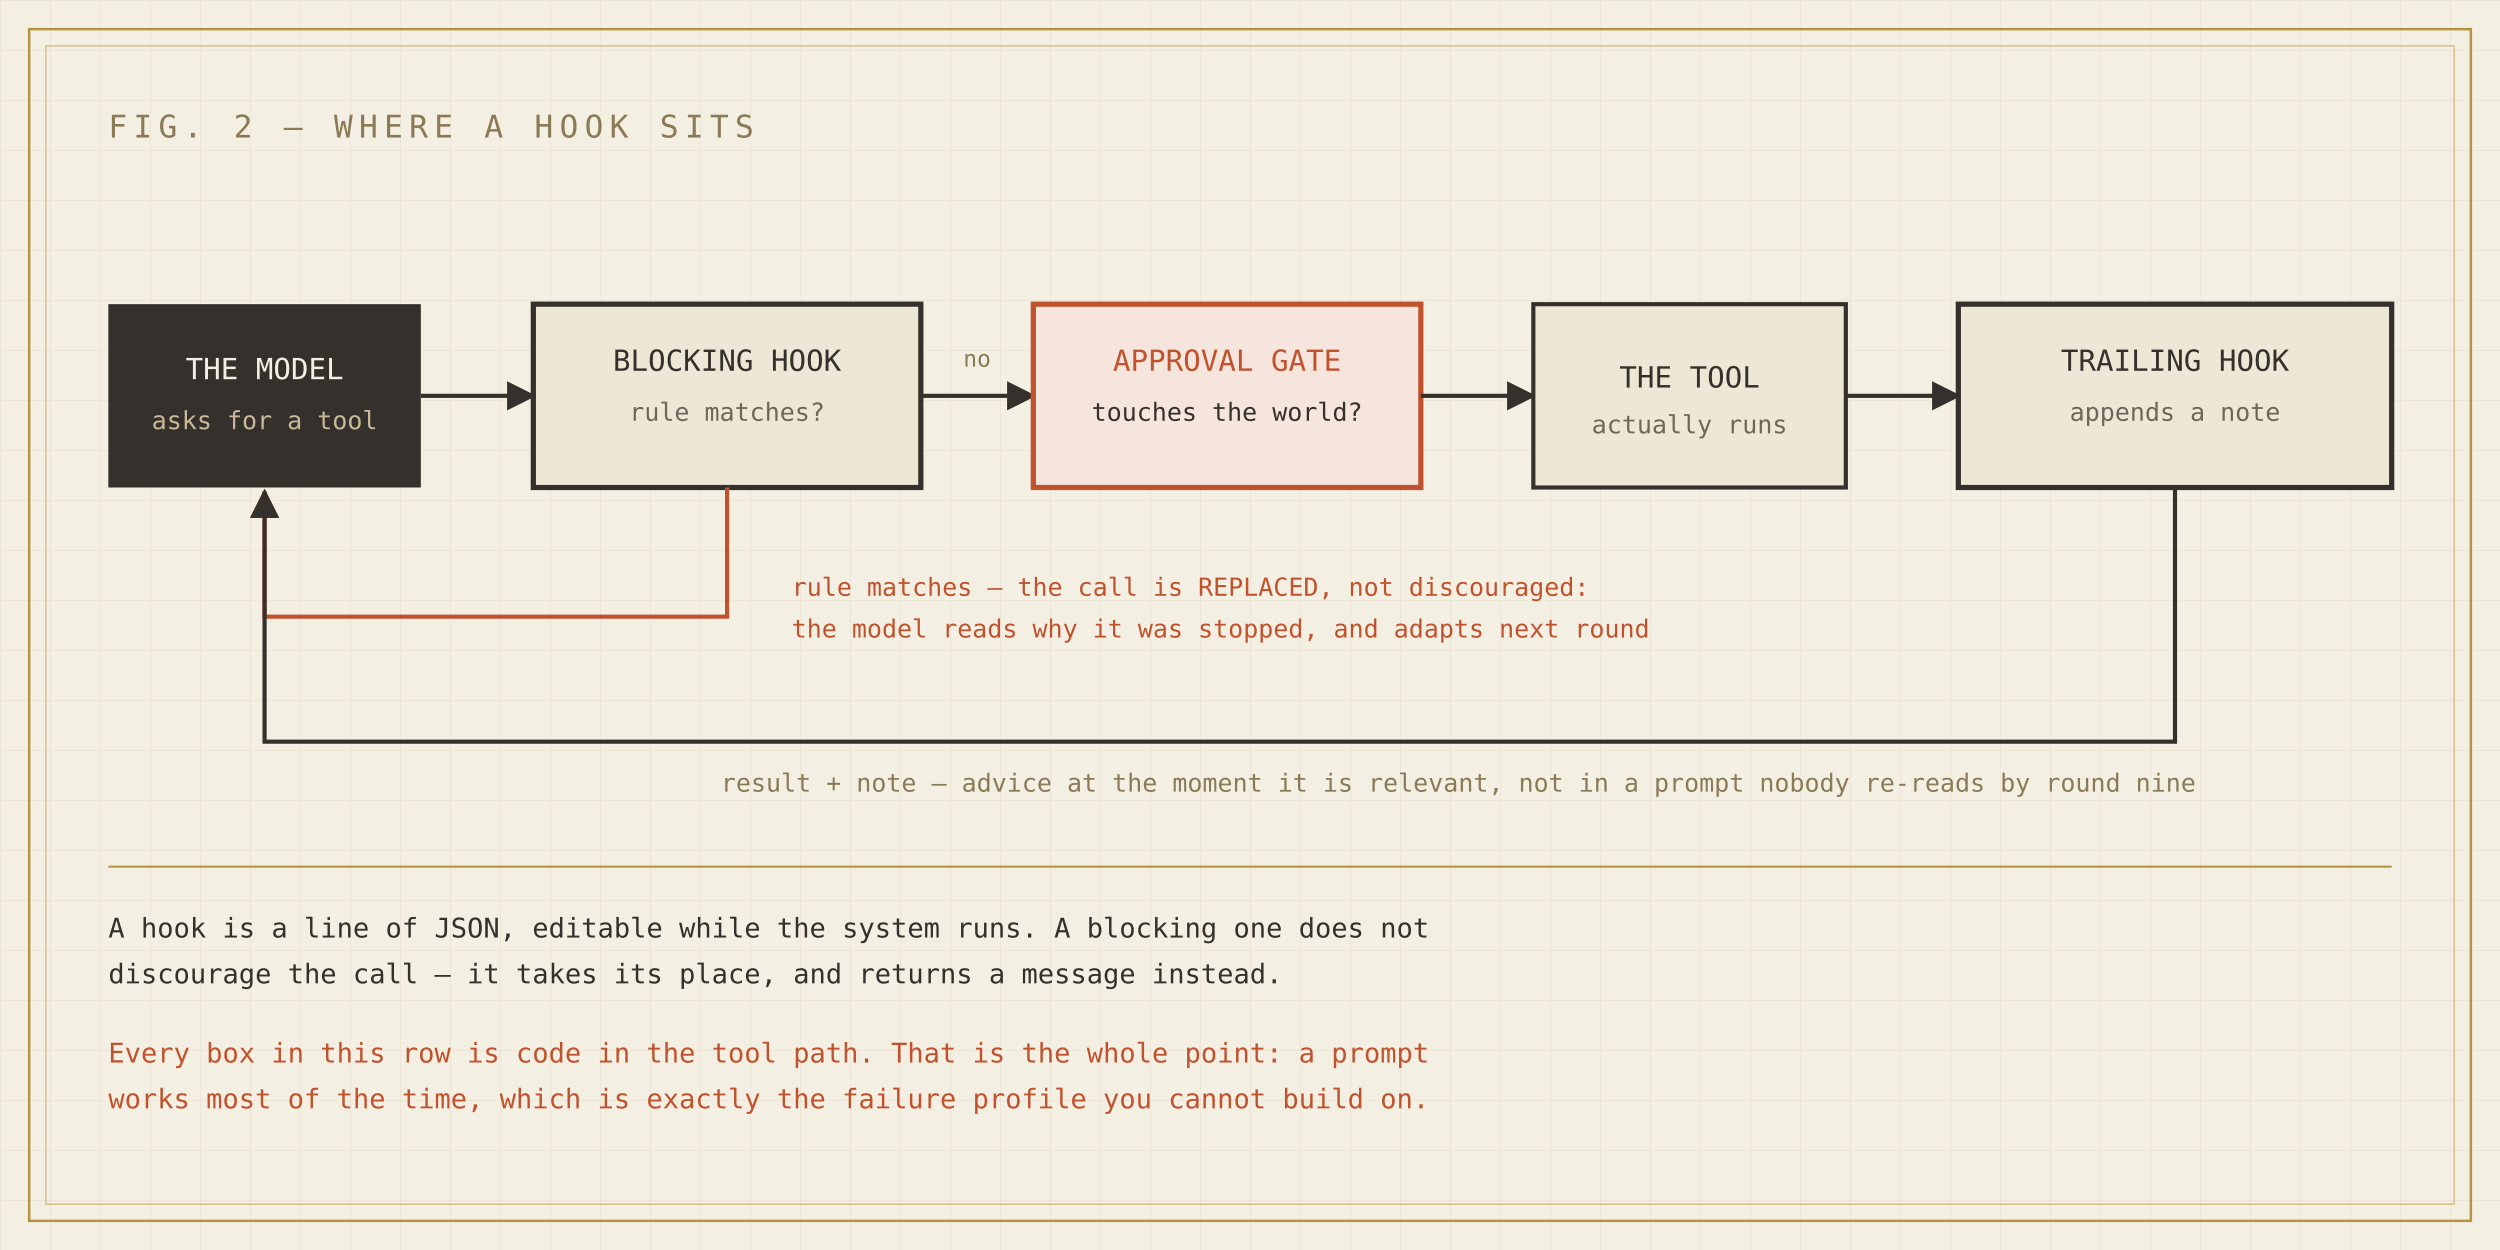
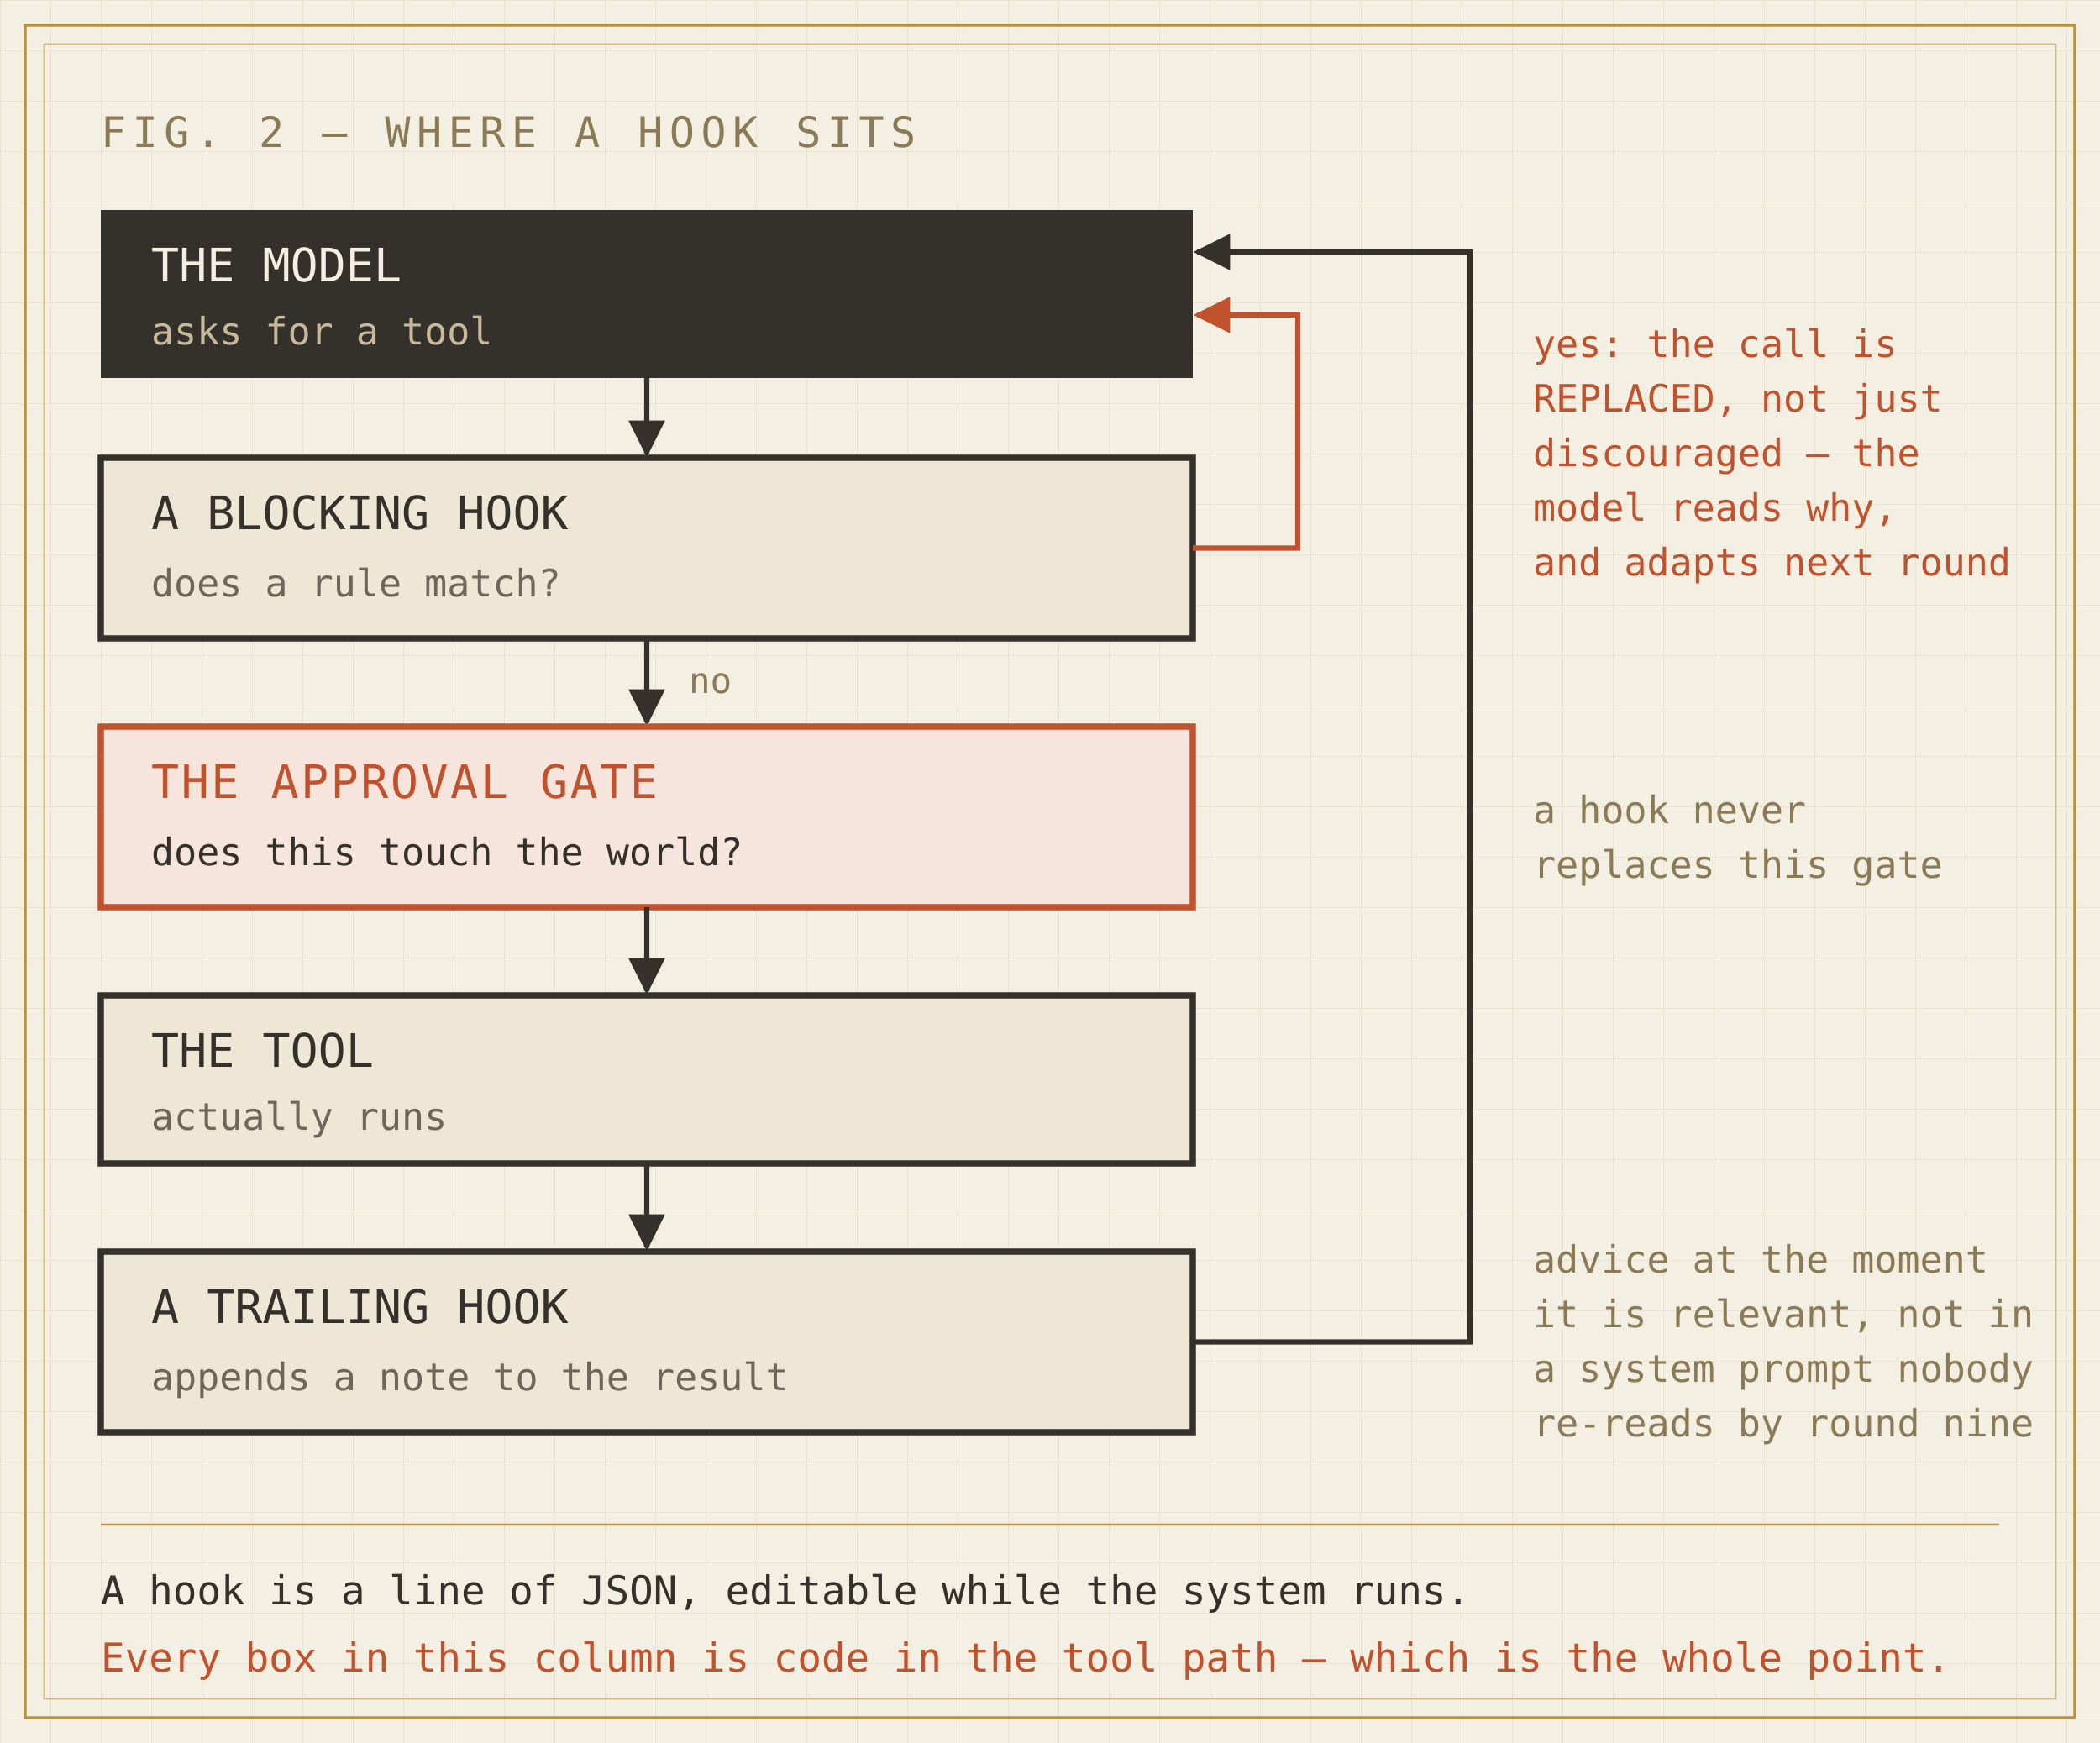
- <svg xmlns="http://www.w3.org/2000/svg" viewBox="0 0 1200 600" role="img" aria-label="Where a hook sits. The model asks for a tool. A blocking hook may replace the call entirely and return its own message, which the model reads on the next round. If nothing blocks, an approval gate stops anything that touches the outside world and asks the owner. The tool then runs, and a trailing hook appends a note to the result before the model sees it. Every stage is code in the tool path, so it fires whether the model likes it or not.">
+ <svg xmlns="http://www.w3.org/2000/svg" viewBox="0 0 1000 830" role="img" aria-label="Where a hook sits. The model asks for a tool. A blocking hook checks whether a rule matches: if it does, the call is replaced and the hook's message goes back to the model, which reads why it was stopped and adapts on the next round. If nothing matches, the call reaches the approval gate, which stops anything touching the outside world and asks the owner. Then the tool actually runs, and a trailing hook appends a note to the result before the model sees it. Every stage is code in the tool path.">
  <defs>
    <pattern id="g8" width="24" height="24" patternUnits="userSpaceOnUse">
      <path d="M24 0H0V24" fill="none" stroke="#c9b998" stroke-width="0.5" opacity="0.35" />
    </pattern>
    <marker id="a8" viewBox="0 0 10 10" refX="9" refY="5" markerWidth="7" markerHeight="7" orient="auto">
      <path d="M0 0 L10 5 L0 10 z" fill="#34302b" />
    </marker>
    <marker id="a8r" viewBox="0 0 10 10" refX="9" refY="5" markerWidth="7" markerHeight="7" orient="auto">
      <path d="M0 0 L10 5 L0 10 z" fill="#c0522d" />
    </marker>
  </defs>
-   <rect width="1200" height="600" fill="#f4efe3" />
-   <rect width="1200" height="600" fill="url(#g8)" />
-   <rect x="14" y="14" width="1172" height="572" fill="none" stroke="#b8933f" stroke-width="1.2" />
-   <rect x="22" y="22" width="1156" height="556" fill="none" stroke="#b8933f" stroke-width="0.6" opacity="0.6" />
-   <text x="52" y="66" font-family="Consolas, ui-monospace, monospace" font-size="15" letter-spacing="3" fill="#8a7a55">FIG. 2 — WHERE A HOOK SITS</text>
-   <rect x="52" y="146" width="150" height="88" fill="#34302b" />
-   <text x="127" y="182" text-anchor="middle" font-family="Consolas, ui-monospace, monospace" font-size="14" fill="#f4efe3">THE MODEL</text>
-   <text x="127" y="206" text-anchor="middle" font-family="Consolas, ui-monospace, monospace" font-size="12" fill="#c9b998">asks for a tool</text>
-   <line x1="202" y1="190" x2="256" y2="190" stroke="#34302b" stroke-width="2" marker-end="url(#a8)" />
-   <rect x="256" y="146" width="186" height="88" fill="#efe7d6" stroke="#34302b" stroke-width="2.5" />
-   <text x="349" y="178" text-anchor="middle" font-family="Consolas, ui-monospace, monospace" font-size="14" fill="#34302b">BLOCKING HOOK</text>
-   <text x="349" y="202" text-anchor="middle" font-family="Consolas, ui-monospace, monospace" font-size="12" fill="#6f6659">rule matches?</text>
-   <path d="M349 234 L349 296 L127 296 L127 236" fill="none" stroke="#c0522d" stroke-width="2" marker-end="url(#a8r)" />
-   <text x="380" y="286" font-family="Consolas, ui-monospace, monospace" font-size="12" fill="#c0522d">rule matches — the call is REPLACED, not discouraged:</text>
-   <text x="380" y="306" font-family="Consolas, ui-monospace, monospace" font-size="12" fill="#c0522d">the model reads why it was stopped, and adapts next round</text>
-   <line x1="442" y1="190" x2="496" y2="190" stroke="#34302b" stroke-width="2" marker-end="url(#a8)" />
-   <text x="469" y="176" text-anchor="middle" font-family="Consolas, ui-monospace, monospace" font-size="11" fill="#8a7a55">no</text>
-   <rect x="496" y="146" width="186" height="88" fill="#f6e5dc" stroke="#c0522d" stroke-width="2.5" />
-   <text x="589" y="178" text-anchor="middle" font-family="Consolas, ui-monospace, monospace" font-size="14" fill="#c0522d">APPROVAL GATE</text>
-   <text x="589" y="202" text-anchor="middle" font-family="Consolas, ui-monospace, monospace" font-size="12" fill="#34302b">touches the world?</text>
-   <line x1="682" y1="190" x2="736" y2="190" stroke="#34302b" stroke-width="2" marker-end="url(#a8)" />
-   <rect x="736" y="146" width="150" height="88" fill="#efe7d6" stroke="#34302b" stroke-width="2" />
-   <text x="811" y="186" text-anchor="middle" font-family="Consolas, ui-monospace, monospace" font-size="14" fill="#34302b">THE TOOL</text>
-   <text x="811" y="208" text-anchor="middle" font-family="Consolas, ui-monospace, monospace" font-size="12" fill="#6f6659">actually runs</text>
-   <line x1="886" y1="190" x2="940" y2="190" stroke="#34302b" stroke-width="2" marker-end="url(#a8)" />
-   <rect x="940" y="146" width="208" height="88" fill="#efe7d6" stroke="#34302b" stroke-width="2.5" />
-   <text x="1044" y="178" text-anchor="middle" font-family="Consolas, ui-monospace, monospace" font-size="14" fill="#34302b">TRAILING HOOK</text>
-   <text x="1044" y="202" text-anchor="middle" font-family="Consolas, ui-monospace, monospace" font-size="12" fill="#6f6659">appends a note</text>
-   <path d="M1044 234 L1044 356 L127 356 L127 236" fill="none" stroke="#34302b" stroke-width="2" marker-end="url(#a8)" />
-   <text x="700" y="380" text-anchor="middle" font-family="Consolas, ui-monospace, monospace" font-size="12" fill="#8a7a55">result + note — advice at the moment it is relevant, not in a prompt nobody re-reads by round nine</text>
-   <line x1="52" y1="416" x2="1148" y2="416" stroke="#b8933f" stroke-width="1" />
-   <text x="52" y="450" font-family="Consolas, ui-monospace, monospace" font-size="13" fill="#34302b">A hook is a line of JSON, editable while the system runs. A blocking one does not</text>
-   <text x="52" y="472" font-family="Consolas, ui-monospace, monospace" font-size="13" fill="#34302b">discourage the call — it takes its place, and returns a message instead.</text>
-   <text x="52" y="510" font-family="Consolas, ui-monospace, monospace" font-size="13" fill="#c0522d">Every box in this row is code in the tool path. That is the whole point: a prompt</text>
-   <text x="52" y="532" font-family="Consolas, ui-monospace, monospace" font-size="13" fill="#c0522d">works most of the time, which is exactly the failure profile you cannot build on.</text>
+   <rect width="1000" height="830" fill="#f4efe3" />
+   <rect width="1000" height="830" fill="url(#g8)" />
+   <rect x="12" y="12" width="976" height="806" fill="none" stroke="#b8933f" stroke-width="1.4" />
+   <rect x="21" y="21" width="958" height="788" fill="none" stroke="#b8933f" stroke-width="0.7" opacity="0.6" />
+   <text x="48" y="70" font-family="Consolas, ui-monospace, monospace" font-size="20" letter-spacing="3" fill="#8a7a55">FIG. 2 — WHERE A HOOK SITS</text>
+   <rect x="48" y="100" width="520" height="80" fill="#34302b" />
+   <text x="72" y="134" font-family="Consolas, ui-monospace, monospace" font-size="22" fill="#f4efe3">THE MODEL</text>
+   <text x="72" y="164" font-family="Consolas, ui-monospace, monospace" font-size="18" fill="#c9b998">asks for a tool</text>
+   <line x1="308" y1="180" x2="308" y2="216" stroke="#34302b" stroke-width="2.5" marker-end="url(#a8)" />
+   <rect x="48" y="218" width="520" height="86" fill="#efe7d6" stroke="#34302b" stroke-width="3" />
+   <text x="72" y="252" font-family="Consolas, ui-monospace, monospace" font-size="22" fill="#34302b">A BLOCKING HOOK</text>
+   <text x="72" y="284" font-family="Consolas, ui-monospace, monospace" font-size="18" fill="#6f6659">does a rule match?</text>
+   <path d="M568 261 L618 261 L618 150 L570 150" fill="none" stroke="#c0522d" stroke-width="2.5" marker-end="url(#a8r)" />
+   <text x="730" y="170" font-family="Consolas, ui-monospace, monospace" font-size="18" fill="#c0522d">yes: the call is</text>
+   <text x="730" y="196" font-family="Consolas, ui-monospace, monospace" font-size="18" fill="#c0522d">REPLACED, not just</text>
+   <text x="730" y="222" font-family="Consolas, ui-monospace, monospace" font-size="18" fill="#c0522d">discouraged — the</text>
+   <text x="730" y="248" font-family="Consolas, ui-monospace, monospace" font-size="18" fill="#c0522d">model reads why,</text>
+   <text x="730" y="274" font-family="Consolas, ui-monospace, monospace" font-size="18" fill="#c0522d">and adapts next round</text>
+   <line x1="308" y1="304" x2="308" y2="344" stroke="#34302b" stroke-width="2.5" marker-end="url(#a8)" />
+   <text x="328" y="330" font-family="Consolas, ui-monospace, monospace" font-size="17" fill="#8a7a55">no</text>
+   <rect x="48" y="346" width="520" height="86" fill="#f6e5dc" stroke="#c0522d" stroke-width="3" />
+   <text x="72" y="380" font-family="Consolas, ui-monospace, monospace" font-size="22" letter-spacing="1" fill="#c0522d">THE APPROVAL GATE</text>
+   <text x="72" y="412" font-family="Consolas, ui-monospace, monospace" font-size="18" fill="#34302b">does this touch the world?</text>
+   <text x="730" y="392" font-family="Consolas, ui-monospace, monospace" font-size="18" fill="#8a7a55">a hook never</text>
+   <text x="730" y="418" font-family="Consolas, ui-monospace, monospace" font-size="18" fill="#8a7a55">replaces this gate</text>
+   <line x1="308" y1="432" x2="308" y2="472" stroke="#34302b" stroke-width="2.5" marker-end="url(#a8)" />
+   <rect x="48" y="474" width="520" height="80" fill="#efe7d6" stroke="#34302b" stroke-width="3" />
+   <text x="72" y="508" font-family="Consolas, ui-monospace, monospace" font-size="22" fill="#34302b">THE TOOL</text>
+   <text x="72" y="538" font-family="Consolas, ui-monospace, monospace" font-size="18" fill="#6f6659">actually runs</text>
+   <line x1="308" y1="554" x2="308" y2="594" stroke="#34302b" stroke-width="2.5" marker-end="url(#a8)" />
+   <rect x="48" y="596" width="520" height="86" fill="#efe7d6" stroke="#34302b" stroke-width="3" />
+   <text x="72" y="630" font-family="Consolas, ui-monospace, monospace" font-size="22" fill="#34302b">A TRAILING HOOK</text>
+   <text x="72" y="662" font-family="Consolas, ui-monospace, monospace" font-size="18" fill="#6f6659">appends a note to the result</text>
+   <path d="M568 639 L700 639 L700 120 L570 120" fill="none" stroke="#34302b" stroke-width="2.5" marker-end="url(#a8)" />
+   <text x="730" y="606" font-family="Consolas, ui-monospace, monospace" font-size="18" fill="#8a7a55">advice at the moment</text>
+   <text x="730" y="632" font-family="Consolas, ui-monospace, monospace" font-size="18" fill="#8a7a55">it is relevant, not in</text>
+   <text x="730" y="658" font-family="Consolas, ui-monospace, monospace" font-size="18" fill="#8a7a55">a system prompt nobody</text>
+   <text x="730" y="684" font-family="Consolas, ui-monospace, monospace" font-size="18" fill="#8a7a55">re-reads by round nine</text>
+   <line x1="48" y1="726" x2="952" y2="726" stroke="#b8933f" stroke-width="1" />
+   <text x="48" y="764" font-family="Consolas, ui-monospace, monospace" font-size="19" fill="#34302b">A hook is a line of JSON, editable while the system runs.</text>
+   <text x="48" y="796" font-family="Consolas, ui-monospace, monospace" font-size="19" fill="#c0522d">Every box in this column is code in the tool path — which is the whole point.</text>
</svg>
